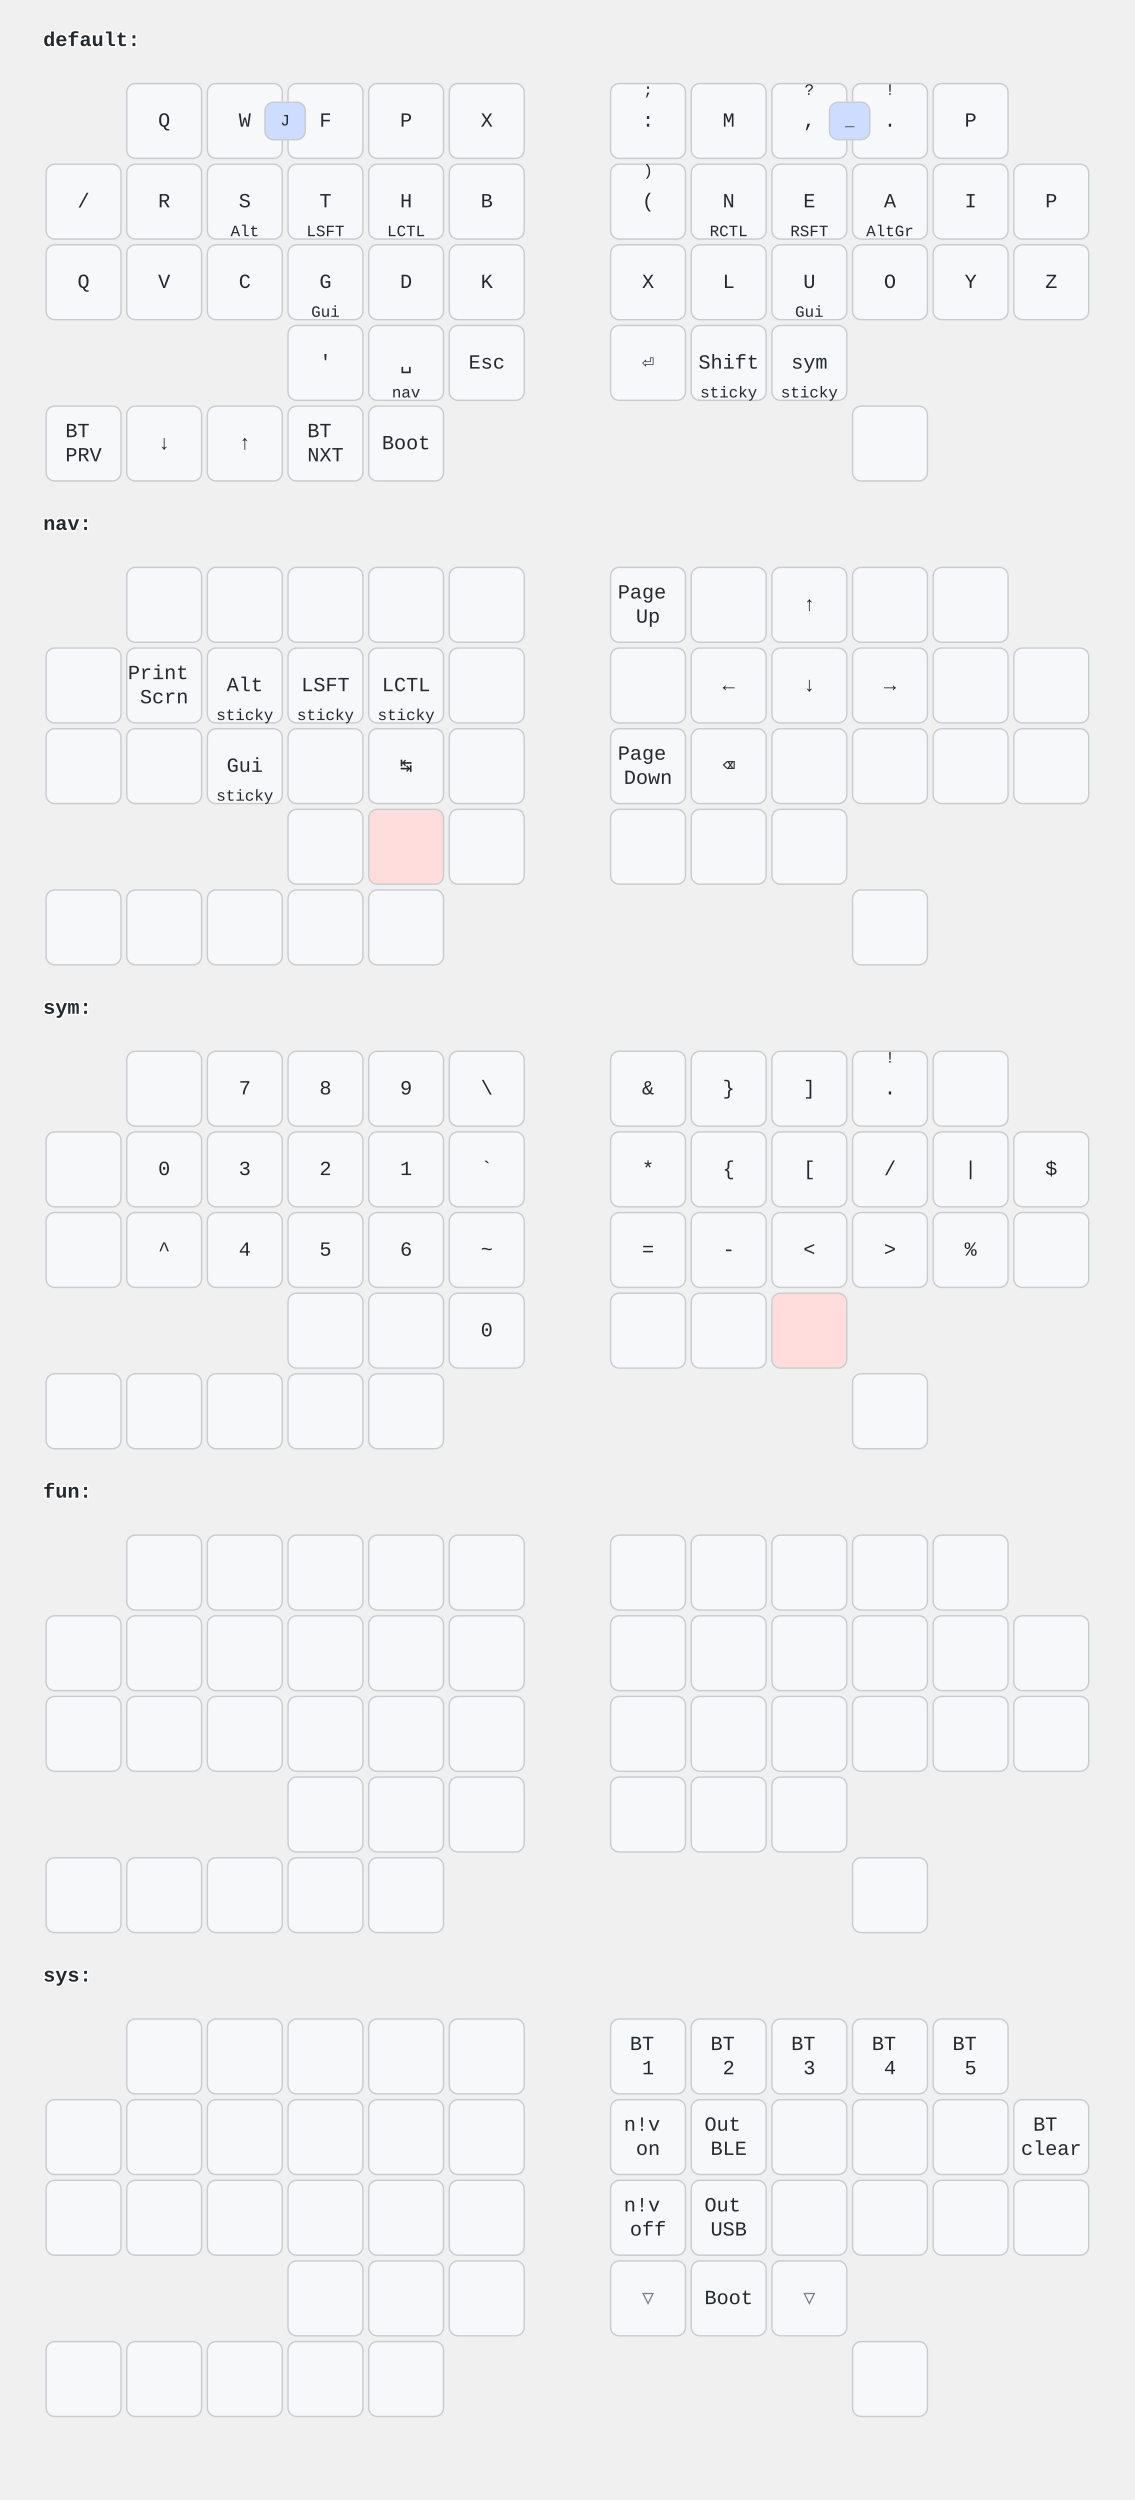
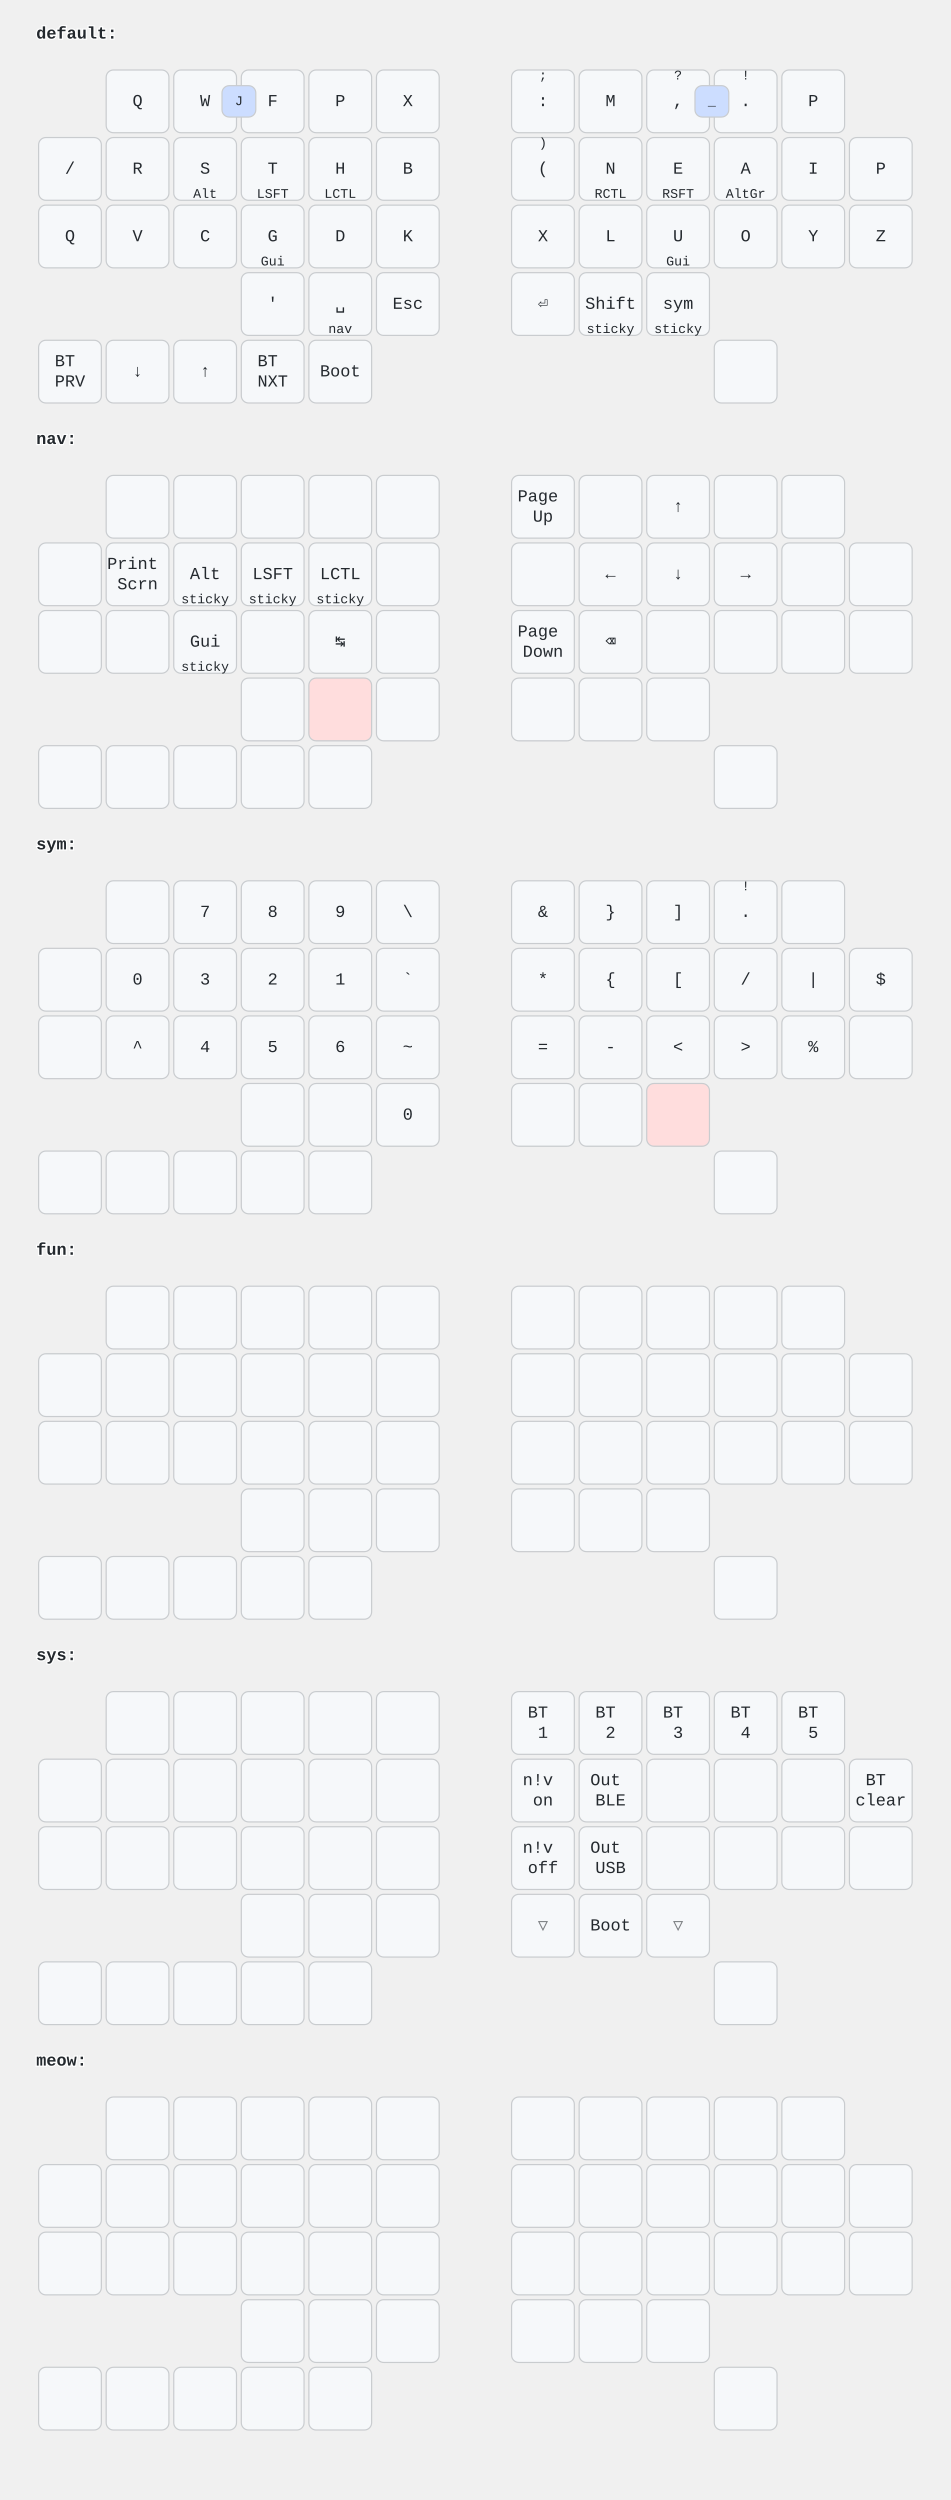
- <svg xmlns="http://www.w3.org/2000/svg" width="788" height="1736" viewBox="0 0 788 1736" class="keymap">
+ <svg xmlns="http://www.w3.org/2000/svg" width="788" height="2072" viewBox="0 0 788 2072" class="keymap">
  <style>/* inherit to force styles through use tags */
svg path {
    fill: inherit;
}

/* font and background color specifications */
svg.keymap {
    font-family: SFMono-Regular,Consolas,Liberation Mono,Menlo,monospace;
    font-size: 14px;
    font-kerning: normal;
    text-rendering: optimizeLegibility;
    fill: #24292e;
}

/* default key styling */
rect.key {
    fill: #f6f8fa;
}

rect.key, rect.combo {
    stroke: #c9cccf;
    stroke-width: 1;
}

/* default key side styling, only used is draw_key_sides is set */
rect.side {
    filter: brightness(90%);
}

/* color accent for combo boxes */
rect.combo, rect.combo-separate {
    fill: #cdf;
}

/* color accent for held keys */
rect.held, rect.combo.held {
    fill: #fdd;
}

/* color accent for ghost (optional) keys */
rect.ghost, rect.combo.ghost {
    stroke-dasharray: 4, 4;
    stroke-width: 2;
}

text {
    text-anchor: middle;
    dominant-baseline: middle;
}

/* styling for layer labels */
text.label {
    font-weight: bold;
    text-anchor: start;
    stroke: white;
    stroke-width: 2;
    paint-order: stroke;
}

/* styling for combo tap, and key hold/shifted label text */
text.combo, text.hold, text.shifted {
    font-size: 11px;
}

text.hold {
    text-anchor: middle;
    dominant-baseline: auto;
}

text.shifted {
    text-anchor: middle;
    dominant-baseline: hanging;
}

/* styling for hold/shifted label text in combo box */
text.combo.hold, text.combo.shifted {
    font-size: 8px;
}

/* lighter symbol for transparent keys */
text.trans {
    fill: #7b7e81;
}

/* styling for combo dendrons */
path.combo {
    stroke-width: 1;
    stroke: gray;
    fill: none;
}

/* Start Tabler Icons Cleanup */
/* cannot use height/width with glyphs */
.icon-tabler &gt; path {
    fill: inherit;
    stroke: inherit;
    stroke-width: 2;
}
/* hide tabler's default box */
.icon-tabler &gt; path[stroke="none"][fill="none"] {
    visibility: hidden;
}
/* End Tabler Icons Cleanup */
</style>
  <g transform="translate(30, 0)" class="layer-default">
    <text x="0" y="28" class="label">default:</text>
    <g transform="translate(0, 56)">
      <g transform="translate(84, 28)" class="key keypos-0">
        <rect rx="6" ry="6" x="-26" y="-26" width="52" height="52" class="key" />
        <text x="0" y="0" class="key tap">Q</text>
      </g>
      <g transform="translate(140, 28)" class="key keypos-1">
        <rect rx="6" ry="6" x="-26" y="-26" width="52" height="52" class="key" />
        <text x="0" y="0" class="key tap">W</text>
      </g>
      <g transform="translate(196, 28)" class="key keypos-2">
        <rect rx="6" ry="6" x="-26" y="-26" width="52" height="52" class="key" />
        <text x="0" y="0" class="key tap">F</text>
      </g>
      <g transform="translate(252, 28)" class="key keypos-3">
        <rect rx="6" ry="6" x="-26" y="-26" width="52" height="52" class="key" />
        <text x="0" y="0" class="key tap">P</text>
      </g>
      <g transform="translate(308, 28)" class="key keypos-4">
        <rect rx="6" ry="6" x="-26" y="-26" width="52" height="52" class="key" />
        <text x="0" y="0" class="key tap">X</text>
      </g>
      <g transform="translate(420, 28)" class="key keypos-5">
        <rect rx="6" ry="6" x="-26" y="-26" width="52" height="52" class="key" />
        <text x="0" y="0" class="key tap">:</text>
        <text x="0" y="-24" class="key shifted">;</text>
      </g>
      <g transform="translate(476, 28)" class="key keypos-6">
        <rect rx="6" ry="6" x="-26" y="-26" width="52" height="52" class="key" />
        <text x="0" y="0" class="key tap">M</text>
      </g>
      <g transform="translate(532, 28)" class="key keypos-7">
        <rect rx="6" ry="6" x="-26" y="-26" width="52" height="52" class="key" />
        <text x="0" y="0" class="key tap">,</text>
        <text x="0" y="-24" class="key shifted">?</text>
      </g>
      <g transform="translate(588, 28)" class="key keypos-8">
        <rect rx="6" ry="6" x="-26" y="-26" width="52" height="52" class="key" />
        <text x="0" y="0" class="key tap">.</text>
        <text x="0" y="-24" class="key shifted">!</text>
      </g>
      <g transform="translate(644, 28)" class="key keypos-9">
        <rect rx="6" ry="6" x="-26" y="-26" width="52" height="52" class="key" />
        <text x="0" y="0" class="key tap">P</text>
      </g>
      <g transform="translate(28, 84)" class="key keypos-10">
        <rect rx="6" ry="6" x="-26" y="-26" width="52" height="52" class="key" />
        <text x="0" y="0" class="key tap">/</text>
      </g>
      <g transform="translate(84, 84)" class="key keypos-11">
        <rect rx="6" ry="6" x="-26" y="-26" width="52" height="52" class="key" />
        <text x="0" y="0" class="key tap">R</text>
      </g>
      <g transform="translate(140, 84)" class="key keypos-12">
        <rect rx="6" ry="6" x="-26" y="-26" width="52" height="52" class="key" />
        <text x="0" y="0" class="key tap">S</text>
        <text x="0" y="24" class="key hold">Alt</text>
      </g>
      <g transform="translate(196, 84)" class="key keypos-13">
        <rect rx="6" ry="6" x="-26" y="-26" width="52" height="52" class="key" />
        <text x="0" y="0" class="key tap">T</text>
        <text x="0" y="24" class="key hold">LSFT</text>
      </g>
      <g transform="translate(252, 84)" class="key keypos-14">
        <rect rx="6" ry="6" x="-26" y="-26" width="52" height="52" class="key" />
        <text x="0" y="0" class="key tap">H</text>
        <text x="0" y="24" class="key hold">LCTL</text>
      </g>
      <g transform="translate(308, 84)" class="key keypos-15">
        <rect rx="6" ry="6" x="-26" y="-26" width="52" height="52" class="key" />
        <text x="0" y="0" class="key tap">B</text>
      </g>
      <g transform="translate(420, 84)" class="key keypos-16">
        <rect rx="6" ry="6" x="-26" y="-26" width="52" height="52" class="key" />
        <text x="0" y="0" class="key tap">(</text>
        <text x="0" y="-24" class="key shifted">)</text>
      </g>
      <g transform="translate(476, 84)" class="key keypos-17">
        <rect rx="6" ry="6" x="-26" y="-26" width="52" height="52" class="key" />
        <text x="0" y="0" class="key tap">N</text>
        <text x="0" y="24" class="key hold">RCTL</text>
      </g>
      <g transform="translate(532, 84)" class="key keypos-18">
        <rect rx="6" ry="6" x="-26" y="-26" width="52" height="52" class="key" />
        <text x="0" y="0" class="key tap">E</text>
        <text x="0" y="24" class="key hold">RSFT</text>
      </g>
      <g transform="translate(588, 84)" class="key keypos-19">
        <rect rx="6" ry="6" x="-26" y="-26" width="52" height="52" class="key" />
        <text x="0" y="0" class="key tap">A</text>
        <text x="0" y="24" class="key hold">AltGr</text>
      </g>
      <g transform="translate(644, 84)" class="key keypos-20">
        <rect rx="6" ry="6" x="-26" y="-26" width="52" height="52" class="key" />
        <text x="0" y="0" class="key tap">I</text>
      </g>
      <g transform="translate(700, 84)" class="key keypos-21">
        <rect rx="6" ry="6" x="-26" y="-26" width="52" height="52" class="key" />
        <text x="0" y="0" class="key tap">P</text>
      </g>
      <g transform="translate(28, 140)" class="key keypos-22">
        <rect rx="6" ry="6" x="-26" y="-26" width="52" height="52" class="key" />
        <text x="0" y="0" class="key tap">Q</text>
      </g>
      <g transform="translate(84, 140)" class="key keypos-23">
        <rect rx="6" ry="6" x="-26" y="-26" width="52" height="52" class="key" />
        <text x="0" y="0" class="key tap">V</text>
      </g>
      <g transform="translate(140, 140)" class="key keypos-24">
        <rect rx="6" ry="6" x="-26" y="-26" width="52" height="52" class="key" />
        <text x="0" y="0" class="key tap">C</text>
      </g>
      <g transform="translate(196, 140)" class="key keypos-25">
        <rect rx="6" ry="6" x="-26" y="-26" width="52" height="52" class="key" />
        <text x="0" y="0" class="key tap">G</text>
        <text x="0" y="24" class="key hold">Gui</text>
      </g>
      <g transform="translate(252, 140)" class="key keypos-26">
        <rect rx="6" ry="6" x="-26" y="-26" width="52" height="52" class="key" />
        <text x="0" y="0" class="key tap">D</text>
      </g>
      <g transform="translate(308, 140)" class="key keypos-27">
        <rect rx="6" ry="6" x="-26" y="-26" width="52" height="52" class="key" />
        <text x="0" y="0" class="key tap">K</text>
      </g>
      <g transform="translate(420, 140)" class="key keypos-28">
        <rect rx="6" ry="6" x="-26" y="-26" width="52" height="52" class="key" />
        <text x="0" y="0" class="key tap">X</text>
      </g>
      <g transform="translate(476, 140)" class="key keypos-29">
        <rect rx="6" ry="6" x="-26" y="-26" width="52" height="52" class="key" />
        <text x="0" y="0" class="key tap">L</text>
      </g>
      <g transform="translate(532, 140)" class="key keypos-30">
        <rect rx="6" ry="6" x="-26" y="-26" width="52" height="52" class="key" />
        <text x="0" y="0" class="key tap">U</text>
        <text x="0" y="24" class="key hold">Gui</text>
      </g>
      <g transform="translate(588, 140)" class="key keypos-31">
        <rect rx="6" ry="6" x="-26" y="-26" width="52" height="52" class="key" />
        <text x="0" y="0" class="key tap">O</text>
      </g>
      <g transform="translate(644, 140)" class="key keypos-32">
        <rect rx="6" ry="6" x="-26" y="-26" width="52" height="52" class="key" />
        <text x="0" y="0" class="key tap">Y</text>
      </g>
      <g transform="translate(700, 140)" class="key keypos-33">
        <rect rx="6" ry="6" x="-26" y="-26" width="52" height="52" class="key" />
        <text x="0" y="0" class="key tap">Z</text>
      </g>
      <g transform="translate(196, 196)" class="key keypos-34">
        <rect rx="6" ry="6" x="-26" y="-26" width="52" height="52" class="key" />
        <text x="0" y="0" class="key tap">'</text>
      </g>
      <g transform="translate(252, 196)" class="key keypos-35">
        <rect rx="6" ry="6" x="-26" y="-26" width="52" height="52" class="key" />
        <text x="0" y="0" class="key tap">␣</text>
        <text x="0" y="24" class="key hold">nav</text>
      </g>
      <g transform="translate(308, 196)" class="key keypos-36">
        <rect rx="6" ry="6" x="-26" y="-26" width="52" height="52" class="key" />
        <text x="0" y="0" class="key tap">Esc</text>
      </g>
      <g transform="translate(420, 196)" class="key keypos-37">
        <rect rx="6" ry="6" x="-26" y="-26" width="52" height="52" class="key" />
        <text x="0" y="0" class="key tap">⏎</text>
      </g>
      <g transform="translate(476, 196)" class="key keypos-38">
        <rect rx="6" ry="6" x="-26" y="-26" width="52" height="52" class="key" />
        <text x="0" y="0" class="key tap">Shift</text>
        <text x="0" y="24" class="key hold">sticky</text>
      </g>
      <g transform="translate(532, 196)" class="key keypos-39">
        <rect rx="6" ry="6" x="-26" y="-26" width="52" height="52" class="key" />
        <text x="0" y="0" class="key tap">sym</text>
        <text x="0" y="24" class="key hold">sticky</text>
      </g>
      <g transform="translate(28, 252)" class="key keypos-40">
        <rect rx="6" ry="6" x="-26" y="-26" width="52" height="52" class="key" />
        <text x="0" y="0" class="key tap">
          <tspan x="0" dy="-0.6em">BT</tspan>
          <tspan x="0" dy="1.2em">PRV</tspan>
        </text>
      </g>
      <g transform="translate(84, 252)" class="key keypos-41">
        <rect rx="6" ry="6" x="-26" y="-26" width="52" height="52" class="key" />
        <text x="0" y="0" class="key tap">↓</text>
      </g>
      <g transform="translate(140, 252)" class="key keypos-42">
        <rect rx="6" ry="6" x="-26" y="-26" width="52" height="52" class="key" />
        <text x="0" y="0" class="key tap">↑</text>
      </g>
      <g transform="translate(196, 252)" class="key keypos-43">
        <rect rx="6" ry="6" x="-26" y="-26" width="52" height="52" class="key" />
        <text x="0" y="0" class="key tap">
          <tspan x="0" dy="-0.6em">BT</tspan>
          <tspan x="0" dy="1.2em">NXT</tspan>
        </text>
      </g>
      <g transform="translate(252, 252)" class="key keypos-44">
        <rect rx="6" ry="6" x="-26" y="-26" width="52" height="52" class="key" />
        <text x="0" y="0" class="key tap">Boot</text>
      </g>
      <g transform="translate(588, 252)" class="key keypos-45">
        <rect rx="6" ry="6" x="-26" y="-26" width="52" height="52" class="key" />
      </g>
      <g class="combo combopos-0">
        <rect rx="6" ry="6" x="154" y="15" width="28" height="26" class="combo" />
        <text x="168" y="28" class="combo tap">J</text>
      </g>
      <g class="combo combopos-1">
        <rect rx="6" ry="6" x="546" y="15" width="28" height="26" class="combo" />
        <text x="560" y="28" class="combo tap">_</text>
      </g>
    </g>
  </g>
  <g transform="translate(30, 336)" class="layer-nav">
    <text x="0" y="28" class="label">nav:</text>
    <g transform="translate(0, 56)">
      <g transform="translate(84, 28)" class="key keypos-0">
        <rect rx="6" ry="6" x="-26" y="-26" width="52" height="52" class="key" />
      </g>
      <g transform="translate(140, 28)" class="key keypos-1">
        <rect rx="6" ry="6" x="-26" y="-26" width="52" height="52" class="key" />
      </g>
      <g transform="translate(196, 28)" class="key keypos-2">
        <rect rx="6" ry="6" x="-26" y="-26" width="52" height="52" class="key" />
      </g>
      <g transform="translate(252, 28)" class="key keypos-3">
        <rect rx="6" ry="6" x="-26" y="-26" width="52" height="52" class="key" />
      </g>
      <g transform="translate(308, 28)" class="key keypos-4">
        <rect rx="6" ry="6" x="-26" y="-26" width="52" height="52" class="key" />
      </g>
      <g transform="translate(420, 28)" class="key keypos-5">
        <rect rx="6" ry="6" x="-26" y="-26" width="52" height="52" class="key" />
        <text x="0" y="0" class="key tap">
          <tspan x="0" dy="-0.6em">Page</tspan>
          <tspan x="0" dy="1.2em">Up</tspan>
        </text>
      </g>
      <g transform="translate(476, 28)" class="key keypos-6">
        <rect rx="6" ry="6" x="-26" y="-26" width="52" height="52" class="key" />
      </g>
      <g transform="translate(532, 28)" class="key keypos-7">
        <rect rx="6" ry="6" x="-26" y="-26" width="52" height="52" class="key" />
        <text x="0" y="0" class="key tap">↑</text>
      </g>
      <g transform="translate(588, 28)" class="key keypos-8">
        <rect rx="6" ry="6" x="-26" y="-26" width="52" height="52" class="key" />
      </g>
      <g transform="translate(644, 28)" class="key keypos-9">
        <rect rx="6" ry="6" x="-26" y="-26" width="52" height="52" class="key" />
      </g>
      <g transform="translate(28, 84)" class="key keypos-10">
        <rect rx="6" ry="6" x="-26" y="-26" width="52" height="52" class="key" />
      </g>
      <g transform="translate(84, 84)" class="key keypos-11">
        <rect rx="6" ry="6" x="-26" y="-26" width="52" height="52" class="key" />
        <text x="0" y="0" class="key tap">
          <tspan x="0" dy="-0.6em">Print</tspan>
          <tspan x="0" dy="1.2em">Scrn</tspan>
        </text>
      </g>
      <g transform="translate(140, 84)" class="key keypos-12">
        <rect rx="6" ry="6" x="-26" y="-26" width="52" height="52" class="key" />
        <text x="0" y="0" class="key tap">Alt</text>
        <text x="0" y="24" class="key hold">sticky</text>
      </g>
      <g transform="translate(196, 84)" class="key keypos-13">
        <rect rx="6" ry="6" x="-26" y="-26" width="52" height="52" class="key" />
        <text x="0" y="0" class="key tap">LSFT</text>
        <text x="0" y="24" class="key hold">sticky</text>
      </g>
      <g transform="translate(252, 84)" class="key keypos-14">
        <rect rx="6" ry="6" x="-26" y="-26" width="52" height="52" class="key" />
        <text x="0" y="0" class="key tap">LCTL</text>
        <text x="0" y="24" class="key hold">sticky</text>
      </g>
      <g transform="translate(308, 84)" class="key keypos-15">
        <rect rx="6" ry="6" x="-26" y="-26" width="52" height="52" class="key" />
      </g>
      <g transform="translate(420, 84)" class="key keypos-16">
        <rect rx="6" ry="6" x="-26" y="-26" width="52" height="52" class="key" />
      </g>
      <g transform="translate(476, 84)" class="key keypos-17">
        <rect rx="6" ry="6" x="-26" y="-26" width="52" height="52" class="key" />
        <text x="0" y="0" class="key tap">←</text>
      </g>
      <g transform="translate(532, 84)" class="key keypos-18">
        <rect rx="6" ry="6" x="-26" y="-26" width="52" height="52" class="key" />
        <text x="0" y="0" class="key tap">↓</text>
      </g>
      <g transform="translate(588, 84)" class="key keypos-19">
        <rect rx="6" ry="6" x="-26" y="-26" width="52" height="52" class="key" />
        <text x="0" y="0" class="key tap">→</text>
      </g>
      <g transform="translate(644, 84)" class="key keypos-20">
        <rect rx="6" ry="6" x="-26" y="-26" width="52" height="52" class="key" />
      </g>
      <g transform="translate(700, 84)" class="key keypos-21">
        <rect rx="6" ry="6" x="-26" y="-26" width="52" height="52" class="key" />
      </g>
      <g transform="translate(28, 140)" class="key keypos-22">
        <rect rx="6" ry="6" x="-26" y="-26" width="52" height="52" class="key" />
      </g>
      <g transform="translate(84, 140)" class="key keypos-23">
        <rect rx="6" ry="6" x="-26" y="-26" width="52" height="52" class="key" />
      </g>
      <g transform="translate(140, 140)" class="key keypos-24">
        <rect rx="6" ry="6" x="-26" y="-26" width="52" height="52" class="key" />
        <text x="0" y="0" class="key tap">Gui</text>
        <text x="0" y="24" class="key hold">sticky</text>
      </g>
      <g transform="translate(196, 140)" class="key keypos-25">
        <rect rx="6" ry="6" x="-26" y="-26" width="52" height="52" class="key" />
      </g>
      <g transform="translate(252, 140)" class="key keypos-26">
        <rect rx="6" ry="6" x="-26" y="-26" width="52" height="52" class="key" />
        <text x="0" y="0" class="key tap">↹</text>
      </g>
      <g transform="translate(308, 140)" class="key keypos-27">
        <rect rx="6" ry="6" x="-26" y="-26" width="52" height="52" class="key" />
      </g>
      <g transform="translate(420, 140)" class="key keypos-28">
        <rect rx="6" ry="6" x="-26" y="-26" width="52" height="52" class="key" />
        <text x="0" y="0" class="key tap">
          <tspan x="0" dy="-0.6em">Page</tspan>
          <tspan x="0" dy="1.2em">Down</tspan>
        </text>
      </g>
      <g transform="translate(476, 140)" class="key keypos-29">
        <rect rx="6" ry="6" x="-26" y="-26" width="52" height="52" class="key" />
        <text x="0" y="0" class="key tap">⌫</text>
      </g>
      <g transform="translate(532, 140)" class="key keypos-30">
        <rect rx="6" ry="6" x="-26" y="-26" width="52" height="52" class="key" />
      </g>
      <g transform="translate(588, 140)" class="key keypos-31">
        <rect rx="6" ry="6" x="-26" y="-26" width="52" height="52" class="key" />
      </g>
      <g transform="translate(644, 140)" class="key keypos-32">
        <rect rx="6" ry="6" x="-26" y="-26" width="52" height="52" class="key" />
      </g>
      <g transform="translate(700, 140)" class="key keypos-33">
        <rect rx="6" ry="6" x="-26" y="-26" width="52" height="52" class="key" />
      </g>
      <g transform="translate(196, 196)" class="key keypos-34">
        <rect rx="6" ry="6" x="-26" y="-26" width="52" height="52" class="key" />
      </g>
      <g transform="translate(252, 196)" class="key held keypos-35">
        <rect rx="6" ry="6" x="-26" y="-26" width="52" height="52" class="key held" />
      </g>
      <g transform="translate(308, 196)" class="key keypos-36">
        <rect rx="6" ry="6" x="-26" y="-26" width="52" height="52" class="key" />
      </g>
      <g transform="translate(420, 196)" class="key keypos-37">
        <rect rx="6" ry="6" x="-26" y="-26" width="52" height="52" class="key" />
      </g>
      <g transform="translate(476, 196)" class="key keypos-38">
        <rect rx="6" ry="6" x="-26" y="-26" width="52" height="52" class="key" />
      </g>
      <g transform="translate(532, 196)" class="key keypos-39">
        <rect rx="6" ry="6" x="-26" y="-26" width="52" height="52" class="key" />
      </g>
      <g transform="translate(28, 252)" class="key keypos-40">
        <rect rx="6" ry="6" x="-26" y="-26" width="52" height="52" class="key" />
      </g>
      <g transform="translate(84, 252)" class="key keypos-41">
        <rect rx="6" ry="6" x="-26" y="-26" width="52" height="52" class="key" />
      </g>
      <g transform="translate(140, 252)" class="key keypos-42">
        <rect rx="6" ry="6" x="-26" y="-26" width="52" height="52" class="key" />
      </g>
      <g transform="translate(196, 252)" class="key keypos-43">
        <rect rx="6" ry="6" x="-26" y="-26" width="52" height="52" class="key" />
      </g>
      <g transform="translate(252, 252)" class="key keypos-44">
        <rect rx="6" ry="6" x="-26" y="-26" width="52" height="52" class="key" />
      </g>
      <g transform="translate(588, 252)" class="key keypos-45">
        <rect rx="6" ry="6" x="-26" y="-26" width="52" height="52" class="key" />
      </g>
    </g>
  </g>
  <g transform="translate(30, 672)" class="layer-sym">
    <text x="0" y="28" class="label">sym:</text>
    <g transform="translate(0, 56)">
      <g transform="translate(84, 28)" class="key keypos-0">
        <rect rx="6" ry="6" x="-26" y="-26" width="52" height="52" class="key" />
      </g>
      <g transform="translate(140, 28)" class="key keypos-1">
        <rect rx="6" ry="6" x="-26" y="-26" width="52" height="52" class="key" />
        <text x="0" y="0" class="key tap">7</text>
      </g>
      <g transform="translate(196, 28)" class="key keypos-2">
        <rect rx="6" ry="6" x="-26" y="-26" width="52" height="52" class="key" />
        <text x="0" y="0" class="key tap">8</text>
      </g>
      <g transform="translate(252, 28)" class="key keypos-3">
        <rect rx="6" ry="6" x="-26" y="-26" width="52" height="52" class="key" />
        <text x="0" y="0" class="key tap">9</text>
      </g>
      <g transform="translate(308, 28)" class="key keypos-4">
        <rect rx="6" ry="6" x="-26" y="-26" width="52" height="52" class="key" />
        <text x="0" y="0" class="key tap">\</text>
      </g>
      <g transform="translate(420, 28)" class="key keypos-5">
        <rect rx="6" ry="6" x="-26" y="-26" width="52" height="52" class="key" />
        <text x="0" y="0" class="key tap">&amp;</text>
      </g>
      <g transform="translate(476, 28)" class="key keypos-6">
        <rect rx="6" ry="6" x="-26" y="-26" width="52" height="52" class="key" />
        <text x="0" y="0" class="key tap">}</text>
      </g>
      <g transform="translate(532, 28)" class="key keypos-7">
        <rect rx="6" ry="6" x="-26" y="-26" width="52" height="52" class="key" />
        <text x="0" y="0" class="key tap">]</text>
      </g>
      <g transform="translate(588, 28)" class="key keypos-8">
        <rect rx="6" ry="6" x="-26" y="-26" width="52" height="52" class="key" />
        <text x="0" y="0" class="key tap">.</text>
        <text x="0" y="-24" class="key shifted">!</text>
      </g>
      <g transform="translate(644, 28)" class="key keypos-9">
        <rect rx="6" ry="6" x="-26" y="-26" width="52" height="52" class="key" />
      </g>
      <g transform="translate(28, 84)" class="key keypos-10">
        <rect rx="6" ry="6" x="-26" y="-26" width="52" height="52" class="key" />
      </g>
      <g transform="translate(84, 84)" class="key keypos-11">
        <rect rx="6" ry="6" x="-26" y="-26" width="52" height="52" class="key" />
        <text x="0" y="0" class="key tap">0</text>
      </g>
      <g transform="translate(140, 84)" class="key keypos-12">
        <rect rx="6" ry="6" x="-26" y="-26" width="52" height="52" class="key" />
        <text x="0" y="0" class="key tap">3</text>
      </g>
      <g transform="translate(196, 84)" class="key keypos-13">
        <rect rx="6" ry="6" x="-26" y="-26" width="52" height="52" class="key" />
        <text x="0" y="0" class="key tap">2</text>
      </g>
      <g transform="translate(252, 84)" class="key keypos-14">
        <rect rx="6" ry="6" x="-26" y="-26" width="52" height="52" class="key" />
        <text x="0" y="0" class="key tap">1</text>
      </g>
      <g transform="translate(308, 84)" class="key keypos-15">
        <rect rx="6" ry="6" x="-26" y="-26" width="52" height="52" class="key" />
        <text x="0" y="0" class="key tap">`</text>
      </g>
      <g transform="translate(420, 84)" class="key keypos-16">
        <rect rx="6" ry="6" x="-26" y="-26" width="52" height="52" class="key" />
        <text x="0" y="0" class="key tap">*</text>
      </g>
      <g transform="translate(476, 84)" class="key keypos-17">
        <rect rx="6" ry="6" x="-26" y="-26" width="52" height="52" class="key" />
        <text x="0" y="0" class="key tap">{</text>
      </g>
      <g transform="translate(532, 84)" class="key keypos-18">
        <rect rx="6" ry="6" x="-26" y="-26" width="52" height="52" class="key" />
        <text x="0" y="0" class="key tap">[</text>
      </g>
      <g transform="translate(588, 84)" class="key keypos-19">
        <rect rx="6" ry="6" x="-26" y="-26" width="52" height="52" class="key" />
        <text x="0" y="0" class="key tap">/</text>
      </g>
      <g transform="translate(644, 84)" class="key keypos-20">
        <rect rx="6" ry="6" x="-26" y="-26" width="52" height="52" class="key" />
        <text x="0" y="0" class="key tap">|</text>
      </g>
      <g transform="translate(700, 84)" class="key keypos-21">
        <rect rx="6" ry="6" x="-26" y="-26" width="52" height="52" class="key" />
        <text x="0" y="0" class="key tap">$</text>
      </g>
      <g transform="translate(28, 140)" class="key keypos-22">
        <rect rx="6" ry="6" x="-26" y="-26" width="52" height="52" class="key" />
      </g>
      <g transform="translate(84, 140)" class="key keypos-23">
        <rect rx="6" ry="6" x="-26" y="-26" width="52" height="52" class="key" />
        <text x="0" y="0" class="key tap">^</text>
      </g>
      <g transform="translate(140, 140)" class="key keypos-24">
        <rect rx="6" ry="6" x="-26" y="-26" width="52" height="52" class="key" />
        <text x="0" y="0" class="key tap">4</text>
      </g>
      <g transform="translate(196, 140)" class="key keypos-25">
        <rect rx="6" ry="6" x="-26" y="-26" width="52" height="52" class="key" />
        <text x="0" y="0" class="key tap">5</text>
      </g>
      <g transform="translate(252, 140)" class="key keypos-26">
        <rect rx="6" ry="6" x="-26" y="-26" width="52" height="52" class="key" />
        <text x="0" y="0" class="key tap">6</text>
      </g>
      <g transform="translate(308, 140)" class="key keypos-27">
        <rect rx="6" ry="6" x="-26" y="-26" width="52" height="52" class="key" />
        <text x="0" y="0" class="key tap">~</text>
      </g>
      <g transform="translate(420, 140)" class="key keypos-28">
        <rect rx="6" ry="6" x="-26" y="-26" width="52" height="52" class="key" />
        <text x="0" y="0" class="key tap">=</text>
      </g>
      <g transform="translate(476, 140)" class="key keypos-29">
        <rect rx="6" ry="6" x="-26" y="-26" width="52" height="52" class="key" />
        <text x="0" y="0" class="key tap">-</text>
      </g>
      <g transform="translate(532, 140)" class="key keypos-30">
        <rect rx="6" ry="6" x="-26" y="-26" width="52" height="52" class="key" />
        <text x="0" y="0" class="key tap">&lt;</text>
      </g>
      <g transform="translate(588, 140)" class="key keypos-31">
        <rect rx="6" ry="6" x="-26" y="-26" width="52" height="52" class="key" />
        <text x="0" y="0" class="key tap">&gt;</text>
      </g>
      <g transform="translate(644, 140)" class="key keypos-32">
        <rect rx="6" ry="6" x="-26" y="-26" width="52" height="52" class="key" />
        <text x="0" y="0" class="key tap">%</text>
      </g>
      <g transform="translate(700, 140)" class="key keypos-33">
        <rect rx="6" ry="6" x="-26" y="-26" width="52" height="52" class="key" />
      </g>
      <g transform="translate(196, 196)" class="key keypos-34">
        <rect rx="6" ry="6" x="-26" y="-26" width="52" height="52" class="key" />
      </g>
      <g transform="translate(252, 196)" class="key keypos-35">
        <rect rx="6" ry="6" x="-26" y="-26" width="52" height="52" class="key" />
      </g>
      <g transform="translate(308, 196)" class="key keypos-36">
        <rect rx="6" ry="6" x="-26" y="-26" width="52" height="52" class="key" />
        <text x="0" y="0" class="key tap">0</text>
      </g>
      <g transform="translate(420, 196)" class="key keypos-37">
        <rect rx="6" ry="6" x="-26" y="-26" width="52" height="52" class="key" />
      </g>
      <g transform="translate(476, 196)" class="key keypos-38">
        <rect rx="6" ry="6" x="-26" y="-26" width="52" height="52" class="key" />
      </g>
      <g transform="translate(532, 196)" class="key held keypos-39">
        <rect rx="6" ry="6" x="-26" y="-26" width="52" height="52" class="key held" />
      </g>
      <g transform="translate(28, 252)" class="key keypos-40">
        <rect rx="6" ry="6" x="-26" y="-26" width="52" height="52" class="key" />
      </g>
      <g transform="translate(84, 252)" class="key keypos-41">
        <rect rx="6" ry="6" x="-26" y="-26" width="52" height="52" class="key" />
      </g>
      <g transform="translate(140, 252)" class="key keypos-42">
        <rect rx="6" ry="6" x="-26" y="-26" width="52" height="52" class="key" />
      </g>
      <g transform="translate(196, 252)" class="key keypos-43">
        <rect rx="6" ry="6" x="-26" y="-26" width="52" height="52" class="key" />
      </g>
      <g transform="translate(252, 252)" class="key keypos-44">
        <rect rx="6" ry="6" x="-26" y="-26" width="52" height="52" class="key" />
      </g>
      <g transform="translate(588, 252)" class="key keypos-45">
        <rect rx="6" ry="6" x="-26" y="-26" width="52" height="52" class="key" />
      </g>
    </g>
  </g>
  <g transform="translate(30, 1008)" class="layer-fun">
    <text x="0" y="28" class="label">fun:</text>
    <g transform="translate(0, 56)">
      <g transform="translate(84, 28)" class="key keypos-0">
        <rect rx="6" ry="6" x="-26" y="-26" width="52" height="52" class="key" />
      </g>
      <g transform="translate(140, 28)" class="key keypos-1">
        <rect rx="6" ry="6" x="-26" y="-26" width="52" height="52" class="key" />
      </g>
      <g transform="translate(196, 28)" class="key keypos-2">
        <rect rx="6" ry="6" x="-26" y="-26" width="52" height="52" class="key" />
      </g>
      <g transform="translate(252, 28)" class="key keypos-3">
        <rect rx="6" ry="6" x="-26" y="-26" width="52" height="52" class="key" />
      </g>
      <g transform="translate(308, 28)" class="key keypos-4">
        <rect rx="6" ry="6" x="-26" y="-26" width="52" height="52" class="key" />
      </g>
      <g transform="translate(420, 28)" class="key keypos-5">
        <rect rx="6" ry="6" x="-26" y="-26" width="52" height="52" class="key" />
      </g>
      <g transform="translate(476, 28)" class="key keypos-6">
        <rect rx="6" ry="6" x="-26" y="-26" width="52" height="52" class="key" />
      </g>
      <g transform="translate(532, 28)" class="key keypos-7">
        <rect rx="6" ry="6" x="-26" y="-26" width="52" height="52" class="key" />
      </g>
      <g transform="translate(588, 28)" class="key keypos-8">
        <rect rx="6" ry="6" x="-26" y="-26" width="52" height="52" class="key" />
      </g>
      <g transform="translate(644, 28)" class="key keypos-9">
        <rect rx="6" ry="6" x="-26" y="-26" width="52" height="52" class="key" />
      </g>
      <g transform="translate(28, 84)" class="key keypos-10">
        <rect rx="6" ry="6" x="-26" y="-26" width="52" height="52" class="key" />
      </g>
      <g transform="translate(84, 84)" class="key keypos-11">
        <rect rx="6" ry="6" x="-26" y="-26" width="52" height="52" class="key" />
      </g>
      <g transform="translate(140, 84)" class="key keypos-12">
        <rect rx="6" ry="6" x="-26" y="-26" width="52" height="52" class="key" />
      </g>
      <g transform="translate(196, 84)" class="key keypos-13">
        <rect rx="6" ry="6" x="-26" y="-26" width="52" height="52" class="key" />
      </g>
      <g transform="translate(252, 84)" class="key keypos-14">
        <rect rx="6" ry="6" x="-26" y="-26" width="52" height="52" class="key" />
      </g>
      <g transform="translate(308, 84)" class="key keypos-15">
        <rect rx="6" ry="6" x="-26" y="-26" width="52" height="52" class="key" />
      </g>
      <g transform="translate(420, 84)" class="key keypos-16">
        <rect rx="6" ry="6" x="-26" y="-26" width="52" height="52" class="key" />
      </g>
      <g transform="translate(476, 84)" class="key keypos-17">
        <rect rx="6" ry="6" x="-26" y="-26" width="52" height="52" class="key" />
      </g>
      <g transform="translate(532, 84)" class="key keypos-18">
        <rect rx="6" ry="6" x="-26" y="-26" width="52" height="52" class="key" />
      </g>
      <g transform="translate(588, 84)" class="key keypos-19">
        <rect rx="6" ry="6" x="-26" y="-26" width="52" height="52" class="key" />
      </g>
      <g transform="translate(644, 84)" class="key keypos-20">
        <rect rx="6" ry="6" x="-26" y="-26" width="52" height="52" class="key" />
      </g>
      <g transform="translate(700, 84)" class="key keypos-21">
        <rect rx="6" ry="6" x="-26" y="-26" width="52" height="52" class="key" />
      </g>
      <g transform="translate(28, 140)" class="key keypos-22">
        <rect rx="6" ry="6" x="-26" y="-26" width="52" height="52" class="key" />
      </g>
      <g transform="translate(84, 140)" class="key keypos-23">
        <rect rx="6" ry="6" x="-26" y="-26" width="52" height="52" class="key" />
      </g>
      <g transform="translate(140, 140)" class="key keypos-24">
        <rect rx="6" ry="6" x="-26" y="-26" width="52" height="52" class="key" />
      </g>
      <g transform="translate(196, 140)" class="key keypos-25">
        <rect rx="6" ry="6" x="-26" y="-26" width="52" height="52" class="key" />
      </g>
      <g transform="translate(252, 140)" class="key keypos-26">
        <rect rx="6" ry="6" x="-26" y="-26" width="52" height="52" class="key" />
      </g>
      <g transform="translate(308, 140)" class="key keypos-27">
        <rect rx="6" ry="6" x="-26" y="-26" width="52" height="52" class="key" />
      </g>
      <g transform="translate(420, 140)" class="key keypos-28">
        <rect rx="6" ry="6" x="-26" y="-26" width="52" height="52" class="key" />
      </g>
      <g transform="translate(476, 140)" class="key keypos-29">
        <rect rx="6" ry="6" x="-26" y="-26" width="52" height="52" class="key" />
      </g>
      <g transform="translate(532, 140)" class="key keypos-30">
        <rect rx="6" ry="6" x="-26" y="-26" width="52" height="52" class="key" />
      </g>
      <g transform="translate(588, 140)" class="key keypos-31">
        <rect rx="6" ry="6" x="-26" y="-26" width="52" height="52" class="key" />
      </g>
      <g transform="translate(644, 140)" class="key keypos-32">
        <rect rx="6" ry="6" x="-26" y="-26" width="52" height="52" class="key" />
      </g>
      <g transform="translate(700, 140)" class="key keypos-33">
        <rect rx="6" ry="6" x="-26" y="-26" width="52" height="52" class="key" />
      </g>
      <g transform="translate(196, 196)" class="key keypos-34">
        <rect rx="6" ry="6" x="-26" y="-26" width="52" height="52" class="key" />
      </g>
      <g transform="translate(252, 196)" class="key keypos-35">
        <rect rx="6" ry="6" x="-26" y="-26" width="52" height="52" class="key" />
      </g>
      <g transform="translate(308, 196)" class="key keypos-36">
        <rect rx="6" ry="6" x="-26" y="-26" width="52" height="52" class="key" />
      </g>
      <g transform="translate(420, 196)" class="key keypos-37">
        <rect rx="6" ry="6" x="-26" y="-26" width="52" height="52" class="key" />
      </g>
      <g transform="translate(476, 196)" class="key keypos-38">
        <rect rx="6" ry="6" x="-26" y="-26" width="52" height="52" class="key" />
      </g>
      <g transform="translate(532, 196)" class="key keypos-39">
        <rect rx="6" ry="6" x="-26" y="-26" width="52" height="52" class="key" />
      </g>
      <g transform="translate(28, 252)" class="key keypos-40">
        <rect rx="6" ry="6" x="-26" y="-26" width="52" height="52" class="key" />
      </g>
      <g transform="translate(84, 252)" class="key keypos-41">
        <rect rx="6" ry="6" x="-26" y="-26" width="52" height="52" class="key" />
      </g>
      <g transform="translate(140, 252)" class="key keypos-42">
        <rect rx="6" ry="6" x="-26" y="-26" width="52" height="52" class="key" />
      </g>
      <g transform="translate(196, 252)" class="key keypos-43">
        <rect rx="6" ry="6" x="-26" y="-26" width="52" height="52" class="key" />
      </g>
      <g transform="translate(252, 252)" class="key keypos-44">
        <rect rx="6" ry="6" x="-26" y="-26" width="52" height="52" class="key" />
      </g>
      <g transform="translate(588, 252)" class="key keypos-45">
        <rect rx="6" ry="6" x="-26" y="-26" width="52" height="52" class="key" />
      </g>
    </g>
  </g>
  <g transform="translate(30, 1344)" class="layer-sys">
    <text x="0" y="28" class="label">sys:</text>
    <g transform="translate(0, 56)">
      <g transform="translate(84, 28)" class="key keypos-0">
        <rect rx="6" ry="6" x="-26" y="-26" width="52" height="52" class="key" />
      </g>
      <g transform="translate(140, 28)" class="key keypos-1">
        <rect rx="6" ry="6" x="-26" y="-26" width="52" height="52" class="key" />
      </g>
      <g transform="translate(196, 28)" class="key keypos-2">
        <rect rx="6" ry="6" x="-26" y="-26" width="52" height="52" class="key" />
      </g>
      <g transform="translate(252, 28)" class="key keypos-3">
        <rect rx="6" ry="6" x="-26" y="-26" width="52" height="52" class="key" />
      </g>
      <g transform="translate(308, 28)" class="key keypos-4">
        <rect rx="6" ry="6" x="-26" y="-26" width="52" height="52" class="key" />
      </g>
      <g transform="translate(420, 28)" class="key keypos-5">
        <rect rx="6" ry="6" x="-26" y="-26" width="52" height="52" class="key" />
        <text x="0" y="0" class="key tap">
          <tspan x="0" dy="-0.6em">BT</tspan>
          <tspan x="0" dy="1.2em">1</tspan>
        </text>
      </g>
      <g transform="translate(476, 28)" class="key keypos-6">
        <rect rx="6" ry="6" x="-26" y="-26" width="52" height="52" class="key" />
        <text x="0" y="0" class="key tap">
          <tspan x="0" dy="-0.6em">BT</tspan>
          <tspan x="0" dy="1.2em">2</tspan>
        </text>
      </g>
      <g transform="translate(532, 28)" class="key keypos-7">
        <rect rx="6" ry="6" x="-26" y="-26" width="52" height="52" class="key" />
        <text x="0" y="0" class="key tap">
          <tspan x="0" dy="-0.6em">BT</tspan>
          <tspan x="0" dy="1.2em">3</tspan>
        </text>
      </g>
      <g transform="translate(588, 28)" class="key keypos-8">
        <rect rx="6" ry="6" x="-26" y="-26" width="52" height="52" class="key" />
        <text x="0" y="0" class="key tap">
          <tspan x="0" dy="-0.6em">BT</tspan>
          <tspan x="0" dy="1.2em">4</tspan>
        </text>
      </g>
      <g transform="translate(644, 28)" class="key keypos-9">
        <rect rx="6" ry="6" x="-26" y="-26" width="52" height="52" class="key" />
        <text x="0" y="0" class="key tap">
          <tspan x="0" dy="-0.6em">BT</tspan>
          <tspan x="0" dy="1.2em">5</tspan>
        </text>
      </g>
      <g transform="translate(28, 84)" class="key keypos-10">
        <rect rx="6" ry="6" x="-26" y="-26" width="52" height="52" class="key" />
      </g>
      <g transform="translate(84, 84)" class="key keypos-11">
        <rect rx="6" ry="6" x="-26" y="-26" width="52" height="52" class="key" />
      </g>
      <g transform="translate(140, 84)" class="key keypos-12">
        <rect rx="6" ry="6" x="-26" y="-26" width="52" height="52" class="key" />
      </g>
      <g transform="translate(196, 84)" class="key keypos-13">
        <rect rx="6" ry="6" x="-26" y="-26" width="52" height="52" class="key" />
      </g>
      <g transform="translate(252, 84)" class="key keypos-14">
        <rect rx="6" ry="6" x="-26" y="-26" width="52" height="52" class="key" />
      </g>
      <g transform="translate(308, 84)" class="key keypos-15">
        <rect rx="6" ry="6" x="-26" y="-26" width="52" height="52" class="key" />
      </g>
      <g transform="translate(420, 84)" class="key keypos-16">
        <rect rx="6" ry="6" x="-26" y="-26" width="52" height="52" class="key" />
        <text x="0" y="0" class="key tap">
          <tspan x="0" dy="-0.6em">n!v</tspan>
          <tspan x="0" dy="1.2em">on</tspan>
        </text>
      </g>
      <g transform="translate(476, 84)" class="key keypos-17">
        <rect rx="6" ry="6" x="-26" y="-26" width="52" height="52" class="key" />
        <text x="0" y="0" class="key tap">
          <tspan x="0" dy="-0.6em">Out</tspan>
          <tspan x="0" dy="1.2em">BLE</tspan>
        </text>
      </g>
      <g transform="translate(532, 84)" class="key keypos-18">
        <rect rx="6" ry="6" x="-26" y="-26" width="52" height="52" class="key" />
      </g>
      <g transform="translate(588, 84)" class="key keypos-19">
        <rect rx="6" ry="6" x="-26" y="-26" width="52" height="52" class="key" />
      </g>
      <g transform="translate(644, 84)" class="key keypos-20">
        <rect rx="6" ry="6" x="-26" y="-26" width="52" height="52" class="key" />
      </g>
      <g transform="translate(700, 84)" class="key keypos-21">
        <rect rx="6" ry="6" x="-26" y="-26" width="52" height="52" class="key" />
        <text x="0" y="0" class="key tap">
          <tspan x="0" dy="-0.6em">BT</tspan>
          <tspan x="0" dy="1.2em">clear</tspan>
        </text>
      </g>
      <g transform="translate(28, 140)" class="key keypos-22">
        <rect rx="6" ry="6" x="-26" y="-26" width="52" height="52" class="key" />
      </g>
      <g transform="translate(84, 140)" class="key keypos-23">
        <rect rx="6" ry="6" x="-26" y="-26" width="52" height="52" class="key" />
      </g>
      <g transform="translate(140, 140)" class="key keypos-24">
        <rect rx="6" ry="6" x="-26" y="-26" width="52" height="52" class="key" />
      </g>
      <g transform="translate(196, 140)" class="key keypos-25">
        <rect rx="6" ry="6" x="-26" y="-26" width="52" height="52" class="key" />
      </g>
      <g transform="translate(252, 140)" class="key keypos-26">
        <rect rx="6" ry="6" x="-26" y="-26" width="52" height="52" class="key" />
      </g>
      <g transform="translate(308, 140)" class="key keypos-27">
        <rect rx="6" ry="6" x="-26" y="-26" width="52" height="52" class="key" />
      </g>
      <g transform="translate(420, 140)" class="key keypos-28">
        <rect rx="6" ry="6" x="-26" y="-26" width="52" height="52" class="key" />
        <text x="0" y="0" class="key tap">
          <tspan x="0" dy="-0.6em">n!v</tspan>
          <tspan x="0" dy="1.2em">off</tspan>
        </text>
      </g>
      <g transform="translate(476, 140)" class="key keypos-29">
        <rect rx="6" ry="6" x="-26" y="-26" width="52" height="52" class="key" />
        <text x="0" y="0" class="key tap">
          <tspan x="0" dy="-0.6em">Out</tspan>
          <tspan x="0" dy="1.2em">USB</tspan>
        </text>
      </g>
      <g transform="translate(532, 140)" class="key keypos-30">
        <rect rx="6" ry="6" x="-26" y="-26" width="52" height="52" class="key" />
      </g>
      <g transform="translate(588, 140)" class="key keypos-31">
        <rect rx="6" ry="6" x="-26" y="-26" width="52" height="52" class="key" />
      </g>
      <g transform="translate(644, 140)" class="key keypos-32">
        <rect rx="6" ry="6" x="-26" y="-26" width="52" height="52" class="key" />
      </g>
      <g transform="translate(700, 140)" class="key keypos-33">
        <rect rx="6" ry="6" x="-26" y="-26" width="52" height="52" class="key" />
      </g>
      <g transform="translate(196, 196)" class="key keypos-34">
        <rect rx="6" ry="6" x="-26" y="-26" width="52" height="52" class="key" />
      </g>
      <g transform="translate(252, 196)" class="key keypos-35">
        <rect rx="6" ry="6" x="-26" y="-26" width="52" height="52" class="key" />
      </g>
      <g transform="translate(308, 196)" class="key keypos-36">
        <rect rx="6" ry="6" x="-26" y="-26" width="52" height="52" class="key" />
      </g>
      <g transform="translate(420, 196)" class="key trans keypos-37">
        <rect rx="6" ry="6" x="-26" y="-26" width="52" height="52" class="key trans" />
        <text x="0" y="0" class="key trans tap">▽</text>
      </g>
      <g transform="translate(476, 196)" class="key keypos-38">
        <rect rx="6" ry="6" x="-26" y="-26" width="52" height="52" class="key" />
        <text x="0" y="0" class="key tap">Boot</text>
      </g>
      <g transform="translate(532, 196)" class="key trans keypos-39">
        <rect rx="6" ry="6" x="-26" y="-26" width="52" height="52" class="key trans" />
        <text x="0" y="0" class="key trans tap">▽</text>
      </g>
      <g transform="translate(28, 252)" class="key keypos-40">
        <rect rx="6" ry="6" x="-26" y="-26" width="52" height="52" class="key" />
      </g>
      <g transform="translate(84, 252)" class="key keypos-41">
        <rect rx="6" ry="6" x="-26" y="-26" width="52" height="52" class="key" />
      </g>
      <g transform="translate(140, 252)" class="key keypos-42">
        <rect rx="6" ry="6" x="-26" y="-26" width="52" height="52" class="key" />
      </g>
      <g transform="translate(196, 252)" class="key keypos-43">
        <rect rx="6" ry="6" x="-26" y="-26" width="52" height="52" class="key" />
      </g>
      <g transform="translate(252, 252)" class="key keypos-44">
        <rect rx="6" ry="6" x="-26" y="-26" width="52" height="52" class="key" />
      </g>
      <g transform="translate(588, 252)" class="key keypos-45">
        <rect rx="6" ry="6" x="-26" y="-26" width="52" height="52" class="key" />
      </g>
    </g>
  </g>
+   <g transform="translate(30, 1680)" class="layer-meow">
+     <text x="0" y="28" class="label">meow:</text>
+     <g transform="translate(0, 56)">
+       <g transform="translate(84, 28)" class="key keypos-0">
+         <rect rx="6" ry="6" x="-26" y="-26" width="52" height="52" class="key" />
+       </g>
+       <g transform="translate(140, 28)" class="key keypos-1">
+         <rect rx="6" ry="6" x="-26" y="-26" width="52" height="52" class="key" />
+       </g>
+       <g transform="translate(196, 28)" class="key keypos-2">
+         <rect rx="6" ry="6" x="-26" y="-26" width="52" height="52" class="key" />
+       </g>
+       <g transform="translate(252, 28)" class="key keypos-3">
+         <rect rx="6" ry="6" x="-26" y="-26" width="52" height="52" class="key" />
+       </g>
+       <g transform="translate(308, 28)" class="key keypos-4">
+         <rect rx="6" ry="6" x="-26" y="-26" width="52" height="52" class="key" />
+       </g>
+       <g transform="translate(420, 28)" class="key keypos-5">
+         <rect rx="6" ry="6" x="-26" y="-26" width="52" height="52" class="key" />
+       </g>
+       <g transform="translate(476, 28)" class="key keypos-6">
+         <rect rx="6" ry="6" x="-26" y="-26" width="52" height="52" class="key" />
+       </g>
+       <g transform="translate(532, 28)" class="key keypos-7">
+         <rect rx="6" ry="6" x="-26" y="-26" width="52" height="52" class="key" />
+       </g>
+       <g transform="translate(588, 28)" class="key keypos-8">
+         <rect rx="6" ry="6" x="-26" y="-26" width="52" height="52" class="key" />
+       </g>
+       <g transform="translate(644, 28)" class="key keypos-9">
+         <rect rx="6" ry="6" x="-26" y="-26" width="52" height="52" class="key" />
+       </g>
+       <g transform="translate(28, 84)" class="key keypos-10">
+         <rect rx="6" ry="6" x="-26" y="-26" width="52" height="52" class="key" />
+       </g>
+       <g transform="translate(84, 84)" class="key keypos-11">
+         <rect rx="6" ry="6" x="-26" y="-26" width="52" height="52" class="key" />
+       </g>
+       <g transform="translate(140, 84)" class="key keypos-12">
+         <rect rx="6" ry="6" x="-26" y="-26" width="52" height="52" class="key" />
+       </g>
+       <g transform="translate(196, 84)" class="key keypos-13">
+         <rect rx="6" ry="6" x="-26" y="-26" width="52" height="52" class="key" />
+       </g>
+       <g transform="translate(252, 84)" class="key keypos-14">
+         <rect rx="6" ry="6" x="-26" y="-26" width="52" height="52" class="key" />
+       </g>
+       <g transform="translate(308, 84)" class="key keypos-15">
+         <rect rx="6" ry="6" x="-26" y="-26" width="52" height="52" class="key" />
+       </g>
+       <g transform="translate(420, 84)" class="key keypos-16">
+         <rect rx="6" ry="6" x="-26" y="-26" width="52" height="52" class="key" />
+       </g>
+       <g transform="translate(476, 84)" class="key keypos-17">
+         <rect rx="6" ry="6" x="-26" y="-26" width="52" height="52" class="key" />
+       </g>
+       <g transform="translate(532, 84)" class="key keypos-18">
+         <rect rx="6" ry="6" x="-26" y="-26" width="52" height="52" class="key" />
+       </g>
+       <g transform="translate(588, 84)" class="key keypos-19">
+         <rect rx="6" ry="6" x="-26" y="-26" width="52" height="52" class="key" />
+       </g>
+       <g transform="translate(644, 84)" class="key keypos-20">
+         <rect rx="6" ry="6" x="-26" y="-26" width="52" height="52" class="key" />
+       </g>
+       <g transform="translate(700, 84)" class="key keypos-21">
+         <rect rx="6" ry="6" x="-26" y="-26" width="52" height="52" class="key" />
+       </g>
+       <g transform="translate(28, 140)" class="key keypos-22">
+         <rect rx="6" ry="6" x="-26" y="-26" width="52" height="52" class="key" />
+       </g>
+       <g transform="translate(84, 140)" class="key keypos-23">
+         <rect rx="6" ry="6" x="-26" y="-26" width="52" height="52" class="key" />
+       </g>
+       <g transform="translate(140, 140)" class="key keypos-24">
+         <rect rx="6" ry="6" x="-26" y="-26" width="52" height="52" class="key" />
+       </g>
+       <g transform="translate(196, 140)" class="key keypos-25">
+         <rect rx="6" ry="6" x="-26" y="-26" width="52" height="52" class="key" />
+       </g>
+       <g transform="translate(252, 140)" class="key keypos-26">
+         <rect rx="6" ry="6" x="-26" y="-26" width="52" height="52" class="key" />
+       </g>
+       <g transform="translate(308, 140)" class="key keypos-27">
+         <rect rx="6" ry="6" x="-26" y="-26" width="52" height="52" class="key" />
+       </g>
+       <g transform="translate(420, 140)" class="key keypos-28">
+         <rect rx="6" ry="6" x="-26" y="-26" width="52" height="52" class="key" />
+       </g>
+       <g transform="translate(476, 140)" class="key keypos-29">
+         <rect rx="6" ry="6" x="-26" y="-26" width="52" height="52" class="key" />
+       </g>
+       <g transform="translate(532, 140)" class="key keypos-30">
+         <rect rx="6" ry="6" x="-26" y="-26" width="52" height="52" class="key" />
+       </g>
+       <g transform="translate(588, 140)" class="key keypos-31">
+         <rect rx="6" ry="6" x="-26" y="-26" width="52" height="52" class="key" />
+       </g>
+       <g transform="translate(644, 140)" class="key keypos-32">
+         <rect rx="6" ry="6" x="-26" y="-26" width="52" height="52" class="key" />
+       </g>
+       <g transform="translate(700, 140)" class="key keypos-33">
+         <rect rx="6" ry="6" x="-26" y="-26" width="52" height="52" class="key" />
+       </g>
+       <g transform="translate(196, 196)" class="key keypos-34">
+         <rect rx="6" ry="6" x="-26" y="-26" width="52" height="52" class="key" />
+       </g>
+       <g transform="translate(252, 196)" class="key keypos-35">
+         <rect rx="6" ry="6" x="-26" y="-26" width="52" height="52" class="key" />
+       </g>
+       <g transform="translate(308, 196)" class="key keypos-36">
+         <rect rx="6" ry="6" x="-26" y="-26" width="52" height="52" class="key" />
+       </g>
+       <g transform="translate(420, 196)" class="key keypos-37">
+         <rect rx="6" ry="6" x="-26" y="-26" width="52" height="52" class="key" />
+       </g>
+       <g transform="translate(476, 196)" class="key keypos-38">
+         <rect rx="6" ry="6" x="-26" y="-26" width="52" height="52" class="key" />
+       </g>
+       <g transform="translate(532, 196)" class="key keypos-39">
+         <rect rx="6" ry="6" x="-26" y="-26" width="52" height="52" class="key" />
+       </g>
+       <g transform="translate(28, 252)" class="key keypos-40">
+         <rect rx="6" ry="6" x="-26" y="-26" width="52" height="52" class="key" />
+       </g>
+       <g transform="translate(84, 252)" class="key keypos-41">
+         <rect rx="6" ry="6" x="-26" y="-26" width="52" height="52" class="key" />
+       </g>
+       <g transform="translate(140, 252)" class="key keypos-42">
+         <rect rx="6" ry="6" x="-26" y="-26" width="52" height="52" class="key" />
+       </g>
+       <g transform="translate(196, 252)" class="key keypos-43">
+         <rect rx="6" ry="6" x="-26" y="-26" width="52" height="52" class="key" />
+       </g>
+       <g transform="translate(252, 252)" class="key keypos-44">
+         <rect rx="6" ry="6" x="-26" y="-26" width="52" height="52" class="key" />
+       </g>
+       <g transform="translate(588, 252)" class="key keypos-45">
+         <rect rx="6" ry="6" x="-26" y="-26" width="52" height="52" class="key" />
+       </g>
+     </g>
+   </g>
</svg>
